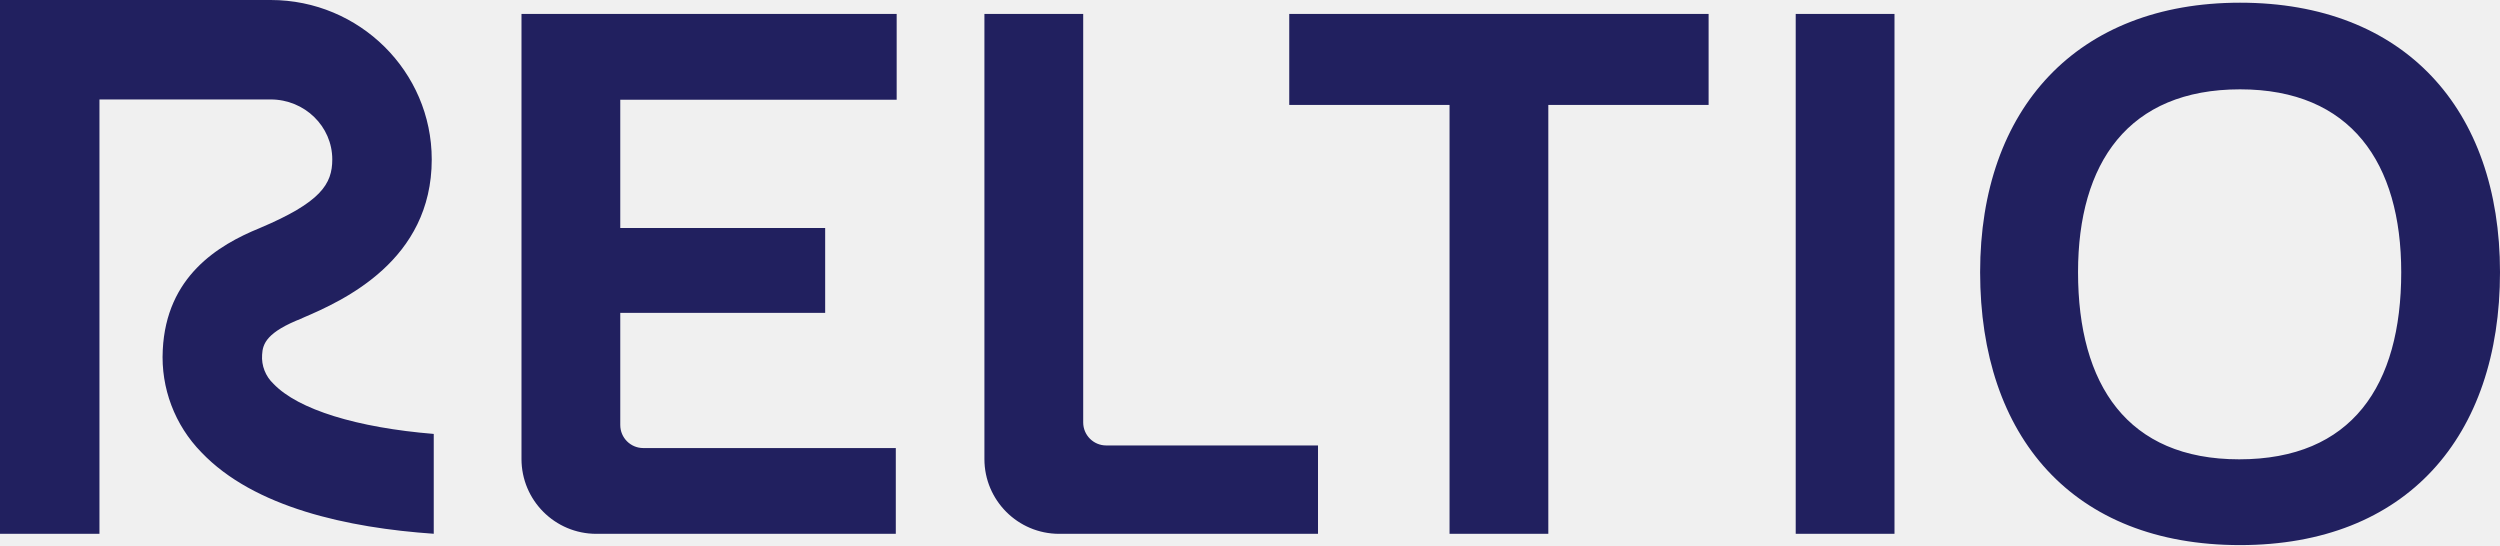
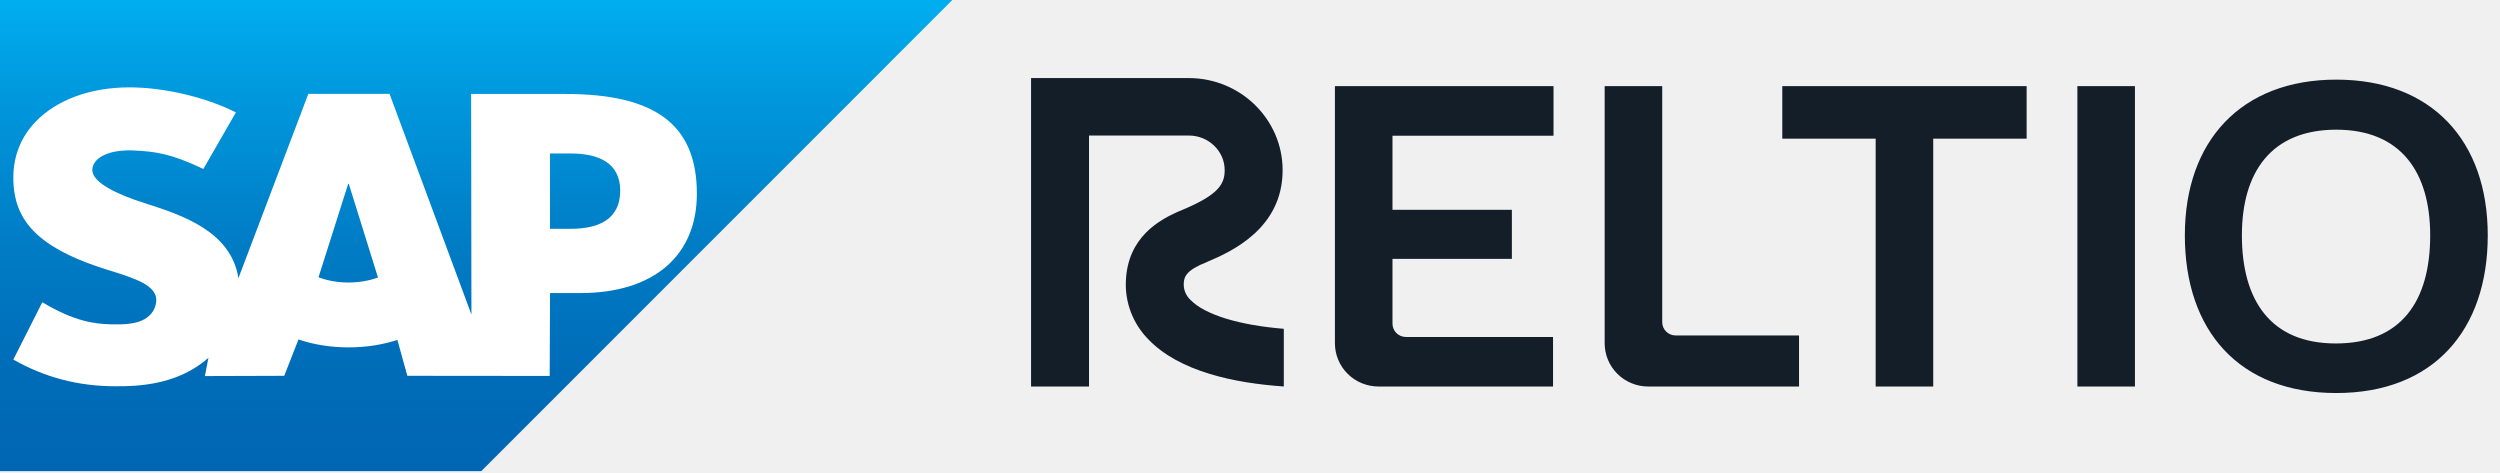
- <svg xmlns="http://www.w3.org/2000/svg" id="Layer_1" data-name="Layer 1" viewBox="0 0 864 188.385">
-   <path id="fullLogo" d="M180.226,4.825H309.889V34.468H214.365v44.32h70.813v29.344H214.365v38.763a7.953,7.953,0,0,0,7.953,7.953h87.272v29.644H206.095a25.869,25.869,0,0,1-25.869-25.869Zm202.08,149.125h73.196v30.542h-89.44a25.848,25.848,0,0,1-25.848-25.848V4.825H374.353V145.996A7.953,7.953,0,0,0,382.306,153.949ZM445.564,4.825H590.496V36.265H535.098V184.492H500.962V36.265H445.564Zm175.035,179.667V4.825h34.138v179.667ZM684.331,94.063C684.331,37.463,717.87.931,774.167.931,830.762.931,864,37.463,864,94.063c0,56.891-32.339,94.322-89.834,94.322C716.373,188.385,684.331,150.954,684.331,94.063Zm145.533,0c0-37.73-17.368-63.189-55.697-63.189-38.629,0-55.997,25.458-55.997,63.189,0,38.928,17.068,64.679,55.697,64.679C812.795,158.742,829.864,133.291,829.864,94.063ZM94.5,132.626a12.563,12.563,0,0,1-3.918-10.024c.185-3.845,1.629-7.857,13.871-12.624l-.015-.039c14.434-6.119,44.771-19.99,44.771-54.836C149.21,24.719,124.242,0,93.553,0H0V184.492H34.373V34.371h59.18c11.736,0,21.284,9.302,21.284,20.732,0,8.528-3.997,14.835-25.087,23.728l.001.003c-14.464,5.883-32.276,16.741-33.5,42.112a46.99,46.99,0,0,0,13.367,35.393c18.188,19.087,50.689,26.089,80.284,28.13V149.964C123.434,147.795,103.019,141.566,94.5,132.626Z" style="fill: #21205f" />
+ <svg xmlns="http://www.w3.org/2000/svg" width="127" height="24" viewBox="0 0 127 24" fill="none">
+   <path d="M0 23.932H24.45L48.378 0H0V23.932Z" fill="url(#paint0_linear_23088_403)" />
+   <path d="M28.711 4.773H23.933L23.949 15.979L19.789 4.769H15.663L12.112 14.131C11.734 11.748 9.264 10.926 7.321 10.311C6.038 9.9 4.676 9.295 4.69 8.627C4.7 8.079 5.418 7.57 6.845 7.646C7.802 7.697 8.648 7.774 10.33 8.584L11.984 5.71C10.45 4.932 8.329 4.44 6.59 4.438H6.58C4.552 4.438 2.863 5.093 1.817 6.173C1.087 6.926 0.694 7.883 0.678 8.942C0.651 10.4 1.187 11.433 2.312 12.258C3.263 12.953 4.479 13.404 5.551 13.735C6.872 14.143 7.952 14.499 7.939 15.255C7.928 15.531 7.824 15.788 7.625 15.996C7.295 16.336 6.79 16.463 6.09 16.477C4.741 16.505 3.742 16.294 2.148 15.355L0.677 18.266C2.268 19.169 3.958 19.622 5.878 19.622L6.31 19.618C7.981 19.588 9.337 19.189 10.414 18.324C10.476 18.275 10.531 18.225 10.589 18.175L10.408 19.104L14.439 19.091L15.162 17.245C15.923 17.503 16.788 17.647 17.706 17.647C18.6 17.647 19.441 17.511 20.188 17.267L20.692 19.091L27.924 19.098L27.942 14.888H29.481C33.201 14.888 35.401 13 35.401 9.834C35.399 6.308 33.261 4.773 28.711 4.773V4.773ZM17.706 14.352C17.15 14.352 16.629 14.255 16.18 14.085L17.689 9.336H17.718L19.202 14.099C18.755 14.258 18.246 14.352 17.705 14.352H17.706ZM28.991 11.623H27.941V7.796H28.991C30.39 7.796 31.507 8.261 31.507 9.685C31.506 11.159 30.39 11.623 28.991 11.623" fill="white" />
+   <path d="M67.814 4.376H78.919V6.894H70.738V10.658H76.803V13.15H70.738V16.442C70.738 16.531 70.755 16.619 70.79 16.701C70.824 16.783 70.874 16.857 70.937 16.92C71.001 16.983 71.076 17.032 71.158 17.066C71.241 17.1 71.33 17.118 71.419 17.118H78.894V19.635H70.03C69.739 19.635 69.451 19.578 69.182 19.468C68.913 19.358 68.669 19.196 68.463 18.992C68.257 18.788 68.094 18.546 67.983 18.279C67.871 18.012 67.814 17.727 67.814 17.438V4.376ZM85.122 17.041H91.391V19.635H83.731C83.44 19.635 83.152 19.579 82.883 19.468C82.615 19.358 82.371 19.196 82.165 18.992C81.96 18.788 81.796 18.547 81.685 18.28C81.574 18.014 81.517 17.728 81.517 17.44V4.376H84.441V16.366C84.441 16.545 84.512 16.717 84.64 16.843C84.768 16.97 84.941 17.041 85.122 17.041H85.122ZM90.54 4.376H102.953V7.046H98.208V19.635H95.284V7.046H90.54V4.376ZM105.531 19.635V4.376H108.455V19.635H105.531ZM110.99 11.955C110.99 7.148 113.862 4.045 118.684 4.045C123.531 4.045 126.378 7.148 126.378 11.955C126.378 16.787 123.608 19.966 118.684 19.966C113.734 19.966 110.99 16.787 110.99 11.955ZM123.454 11.955C123.454 8.751 121.967 6.588 118.684 6.588C115.375 6.588 113.888 8.75 113.888 11.955C113.888 15.261 115.35 17.448 118.658 17.448C121.992 17.448 123.454 15.287 123.454 11.955ZM60.472 15.23C60.356 15.122 60.265 14.989 60.207 14.842C60.149 14.695 60.125 14.537 60.136 14.379C60.152 14.052 60.276 13.711 61.324 13.307L61.323 13.303C62.559 12.784 65.157 11.606 65.157 8.646C65.157 6.065 63.019 3.966 60.391 3.966H52.378V19.635H55.322V6.885H60.391C61.396 6.885 62.214 7.675 62.214 8.646C62.214 9.37 61.871 9.906 60.065 10.661L60.065 10.662C58.826 11.161 57.301 12.083 57.196 14.238C57.166 14.79 57.252 15.343 57.45 15.861C57.647 16.378 57.95 16.849 58.341 17.244C59.898 18.865 62.682 19.46 65.217 19.633V16.703C62.95 16.519 61.201 15.989 60.472 15.23Z" fill="#131E29" />
+   <defs>
+     <linearGradient id="paint0_linear_23088_403" x1="24.189" y1="0" x2="24.189" y2="23.933" gradientUnits="userSpaceOnUse">
+       <stop stop-color="#00AEEF" />
+       <stop offset="0.212" stop-color="#0097DC" />
+       <stop offset="0.519" stop-color="#007CC5" />
+       <stop offset="0.792" stop-color="#006CB8" />
+       <stop offset="1" stop-color="#0066B3" />
+     </linearGradient>
+   </defs>
</svg>
